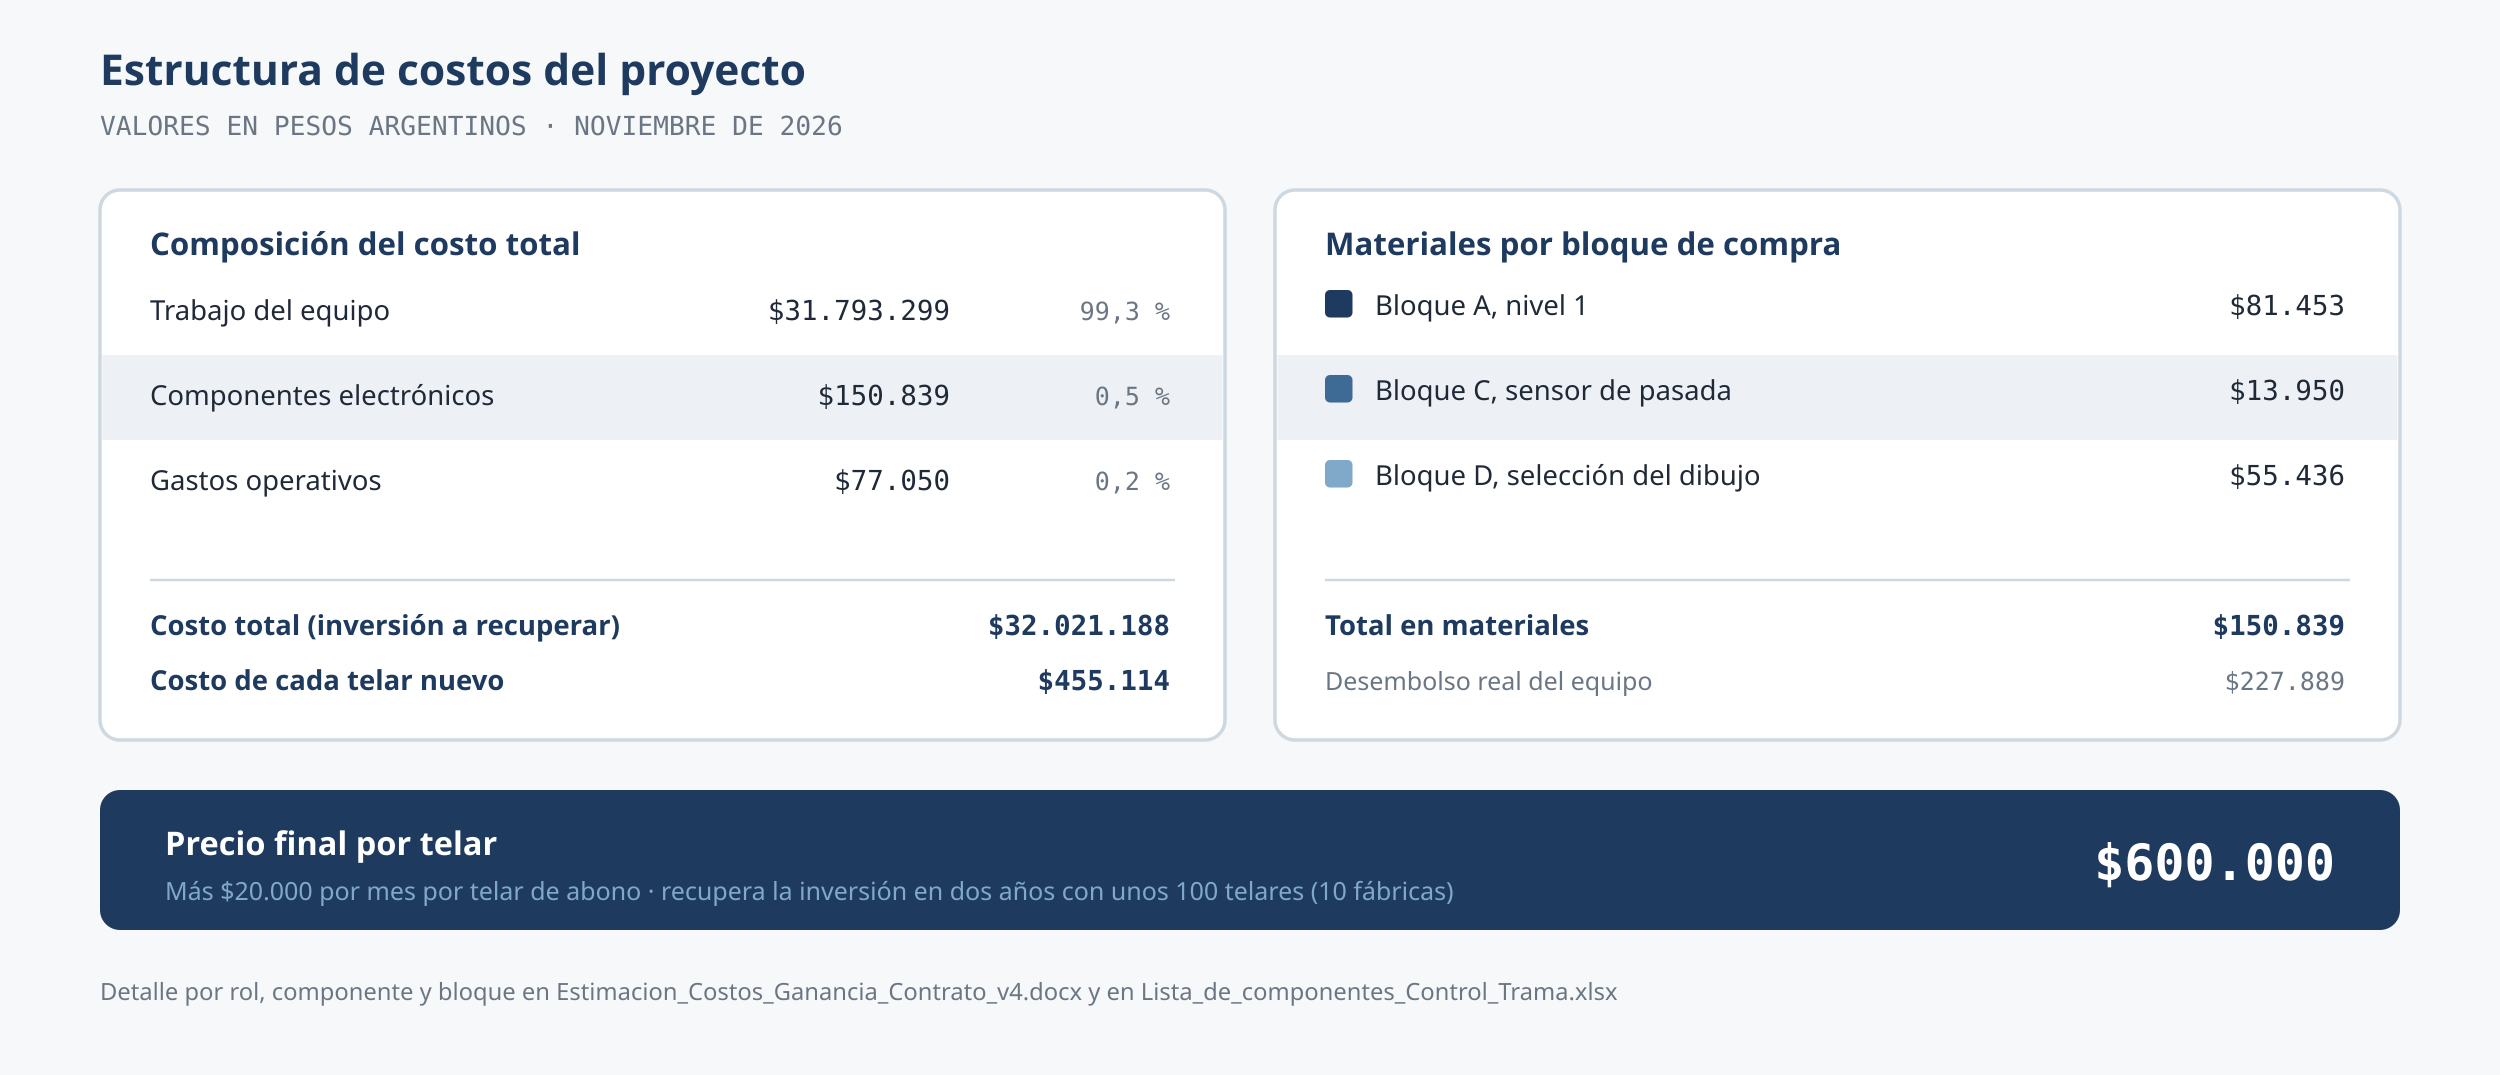
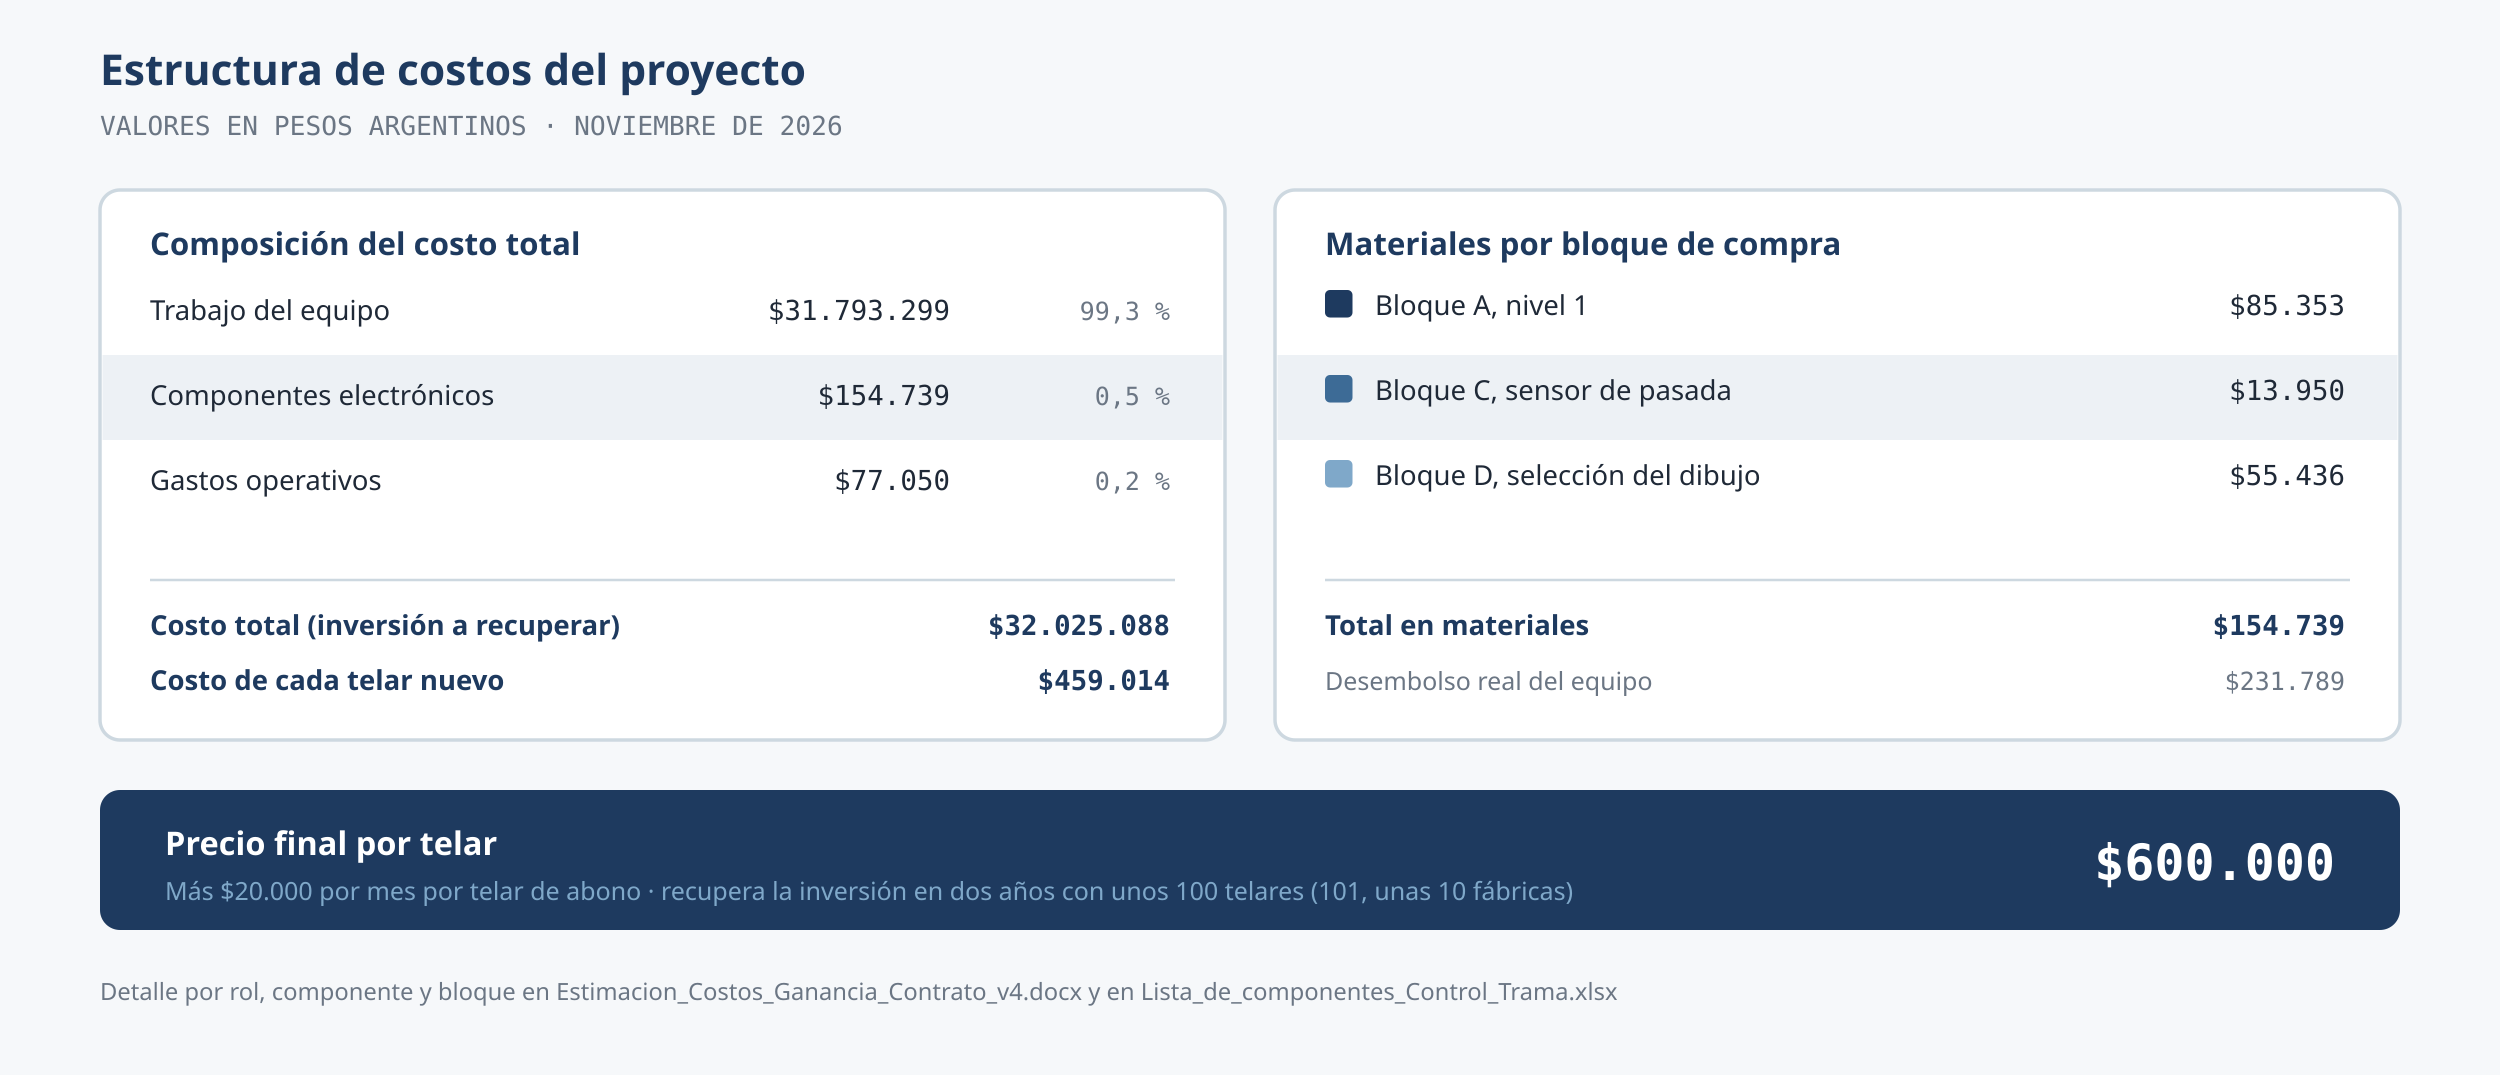
<svg xmlns="http://www.w3.org/2000/svg" viewBox="0 0 1000 430" font-family="IBM Plex Sans, system-ui, sans-serif">
  <rect width="1000" height="430" fill="#F6F8FA" />
  <text x="40" y="34" font-size="17" font-weight="600" fill="#1E3A5F" font-family="Questrial, sans-serif">Estructura de costos del proyecto</text>
  <text x="40" y="54" font-size="10.5" fill="#6B7684" font-family="IBM Plex Mono, ui-monospace, monospace">VALORES EN PESOS ARGENTINOS · NOVIEMBRE DE 2026</text>
  <rect x="40" y="76" width="450" height="220" rx="8" fill="#FFFFFF" stroke="#CDD8E0" stroke-width="1.4" />
  <text x="60" y="102" font-size="12.5" font-weight="600" fill="#1E3A5F" font-family="Questrial, sans-serif">Composición del costo total</text>
  <text x="60" y="128" font-size="11" fill="#1F2937">Trabajo del equipo</text>
  <text x="380" y="128" font-size="11" fill="#1F2937" text-anchor="end" font-family="IBM Plex Mono, ui-monospace, monospace">$31.793.299</text>
  <text x="468" y="128" font-size="10" fill="#6B7684" text-anchor="end" font-family="IBM Plex Mono, ui-monospace, monospace">99,3 %</text>
  <rect x="41" y="142" width="448" height="34" fill="#EDF1F5" />
  <text x="60" y="162" font-size="11" fill="#1F2937">Componentes electrónicos</text>
-   <text x="380" y="162" font-size="11" fill="#1F2937" text-anchor="end" font-family="IBM Plex Mono, ui-monospace, monospace">$150.839</text>
+   <text x="380" y="162" font-size="11" fill="#1F2937" text-anchor="end" font-family="IBM Plex Mono, ui-monospace, monospace">$154.739</text>
  <text x="468" y="162" font-size="10" fill="#6B7684" text-anchor="end" font-family="IBM Plex Mono, ui-monospace, monospace">0,5 %</text>
  <text x="60" y="196" font-size="11" fill="#1F2937">Gastos operativos</text>
  <text x="380" y="196" font-size="11" fill="#1F2937" text-anchor="end" font-family="IBM Plex Mono, ui-monospace, monospace">$77.050</text>
  <text x="468" y="196" font-size="10" fill="#6B7684" text-anchor="end" font-family="IBM Plex Mono, ui-monospace, monospace">0,2 %</text>
  <line x1="60" y1="232" x2="470" y2="232" stroke="#CDD8E0" />
  <text x="60" y="254" font-size="11" font-weight="600" fill="#1E3A5F">Costo total (inversión a recuperar)</text>
-   <text x="468" y="254" font-size="11" font-weight="600" fill="#1E3A5F" text-anchor="end" font-family="IBM Plex Mono, ui-monospace, monospace">$32.021.188</text>
+   <text x="468" y="254" font-size="11" font-weight="600" fill="#1E3A5F" text-anchor="end" font-family="IBM Plex Mono, ui-monospace, monospace">$32.025.088</text>
  <text x="60" y="276" font-size="11" font-weight="600" fill="#1E3A5F">Costo de cada telar nuevo</text>
-   <text x="468" y="276" font-size="11" font-weight="600" fill="#1E3A5F" text-anchor="end" font-family="IBM Plex Mono, ui-monospace, monospace">$455.114</text>
+   <text x="468" y="276" font-size="11" font-weight="600" fill="#1E3A5F" text-anchor="end" font-family="IBM Plex Mono, ui-monospace, monospace">$459.014</text>
  <rect x="510" y="76" width="450" height="220" rx="8" fill="#FFFFFF" stroke="#CDD8E0" stroke-width="1.4" />
  <text x="530" y="102" font-size="12.5" font-weight="600" fill="#1E3A5F" font-family="Questrial, sans-serif">Materiales por bloque de compra</text>
  <rect x="530" y="116" width="11" height="11" rx="2" fill="#1E3A5F" />
  <text x="550" y="126" font-size="11" fill="#1F2937">Bloque A, nivel 1</text>
-   <text x="938" y="126" font-size="11" fill="#1F2937" text-anchor="end" font-family="IBM Plex Mono, ui-monospace, monospace">$81.453</text>
+   <text x="938" y="126" font-size="11" fill="#1F2937" text-anchor="end" font-family="IBM Plex Mono, ui-monospace, monospace">$85.353</text>
  <rect x="511" y="142" width="448" height="34" fill="#EDF1F5" />
  <rect x="530" y="150" width="11" height="11" rx="2" fill="#3D6B96" />
  <text x="550" y="160" font-size="11" fill="#1F2937">Bloque C, sensor de pasada</text>
  <text x="938" y="160" font-size="11" fill="#1F2937" text-anchor="end" font-family="IBM Plex Mono, ui-monospace, monospace">$13.950</text>
  <rect x="530" y="184" width="11" height="11" rx="2" fill="#7FA8C9" />
  <text x="550" y="194" font-size="11" fill="#1F2937">Bloque D, selección del dibujo</text>
  <text x="938" y="194" font-size="11" fill="#1F2937" text-anchor="end" font-family="IBM Plex Mono, ui-monospace, monospace">$55.436</text>
  <line x1="530" y1="232" x2="940" y2="232" stroke="#CDD8E0" />
  <text x="530" y="254" font-size="11" font-weight="600" fill="#1E3A5F">Total en materiales</text>
-   <text x="938" y="254" font-size="11" font-weight="600" fill="#1E3A5F" text-anchor="end" font-family="IBM Plex Mono, ui-monospace, monospace">$150.839</text>
+   <text x="938" y="254" font-size="11" font-weight="600" fill="#1E3A5F" text-anchor="end" font-family="IBM Plex Mono, ui-monospace, monospace">$154.739</text>
  <text x="530" y="276" font-size="10" fill="#6B7684">Desembolso real del equipo</text>
-   <text x="938" y="276" font-size="10" fill="#6B7684" text-anchor="end" font-family="IBM Plex Mono, ui-monospace, monospace">$227.889</text>
+   <text x="938" y="276" font-size="10" fill="#6B7684" text-anchor="end" font-family="IBM Plex Mono, ui-monospace, monospace">$231.789</text>
  <rect x="40" y="316" width="920" height="56" rx="8" fill="#1E3A5F" />
  <text x="66" y="342" font-size="13" font-weight="600" fill="#FFFFFF" font-family="Questrial, sans-serif">Precio final por telar</text>
-   <text x="66" y="360" font-size="10" fill="#7FA8C9">Más $20.000 por mes por telar de abono · recupera la inversión en dos años con unos 100 telares (10 fábricas)</text>
+   <text x="66" y="360" font-size="10" fill="#7FA8C9">Más $20.000 por mes por telar de abono · recupera la inversión en dos años con unos 100 telares (101, unas 10 fábricas)</text>
  <text x="934" y="352" font-size="20" font-weight="600" fill="#FFFFFF" text-anchor="end" font-family="IBM Plex Mono, ui-monospace, monospace">$600.000</text>
  <text x="40" y="400" font-size="9.5" fill="#6B7684">Detalle por rol, componente y bloque en Estimacion_Costos_Ganancia_Contrato_v4.docx y en Lista_de_componentes_Control_Trama.xlsx</text>
</svg>
